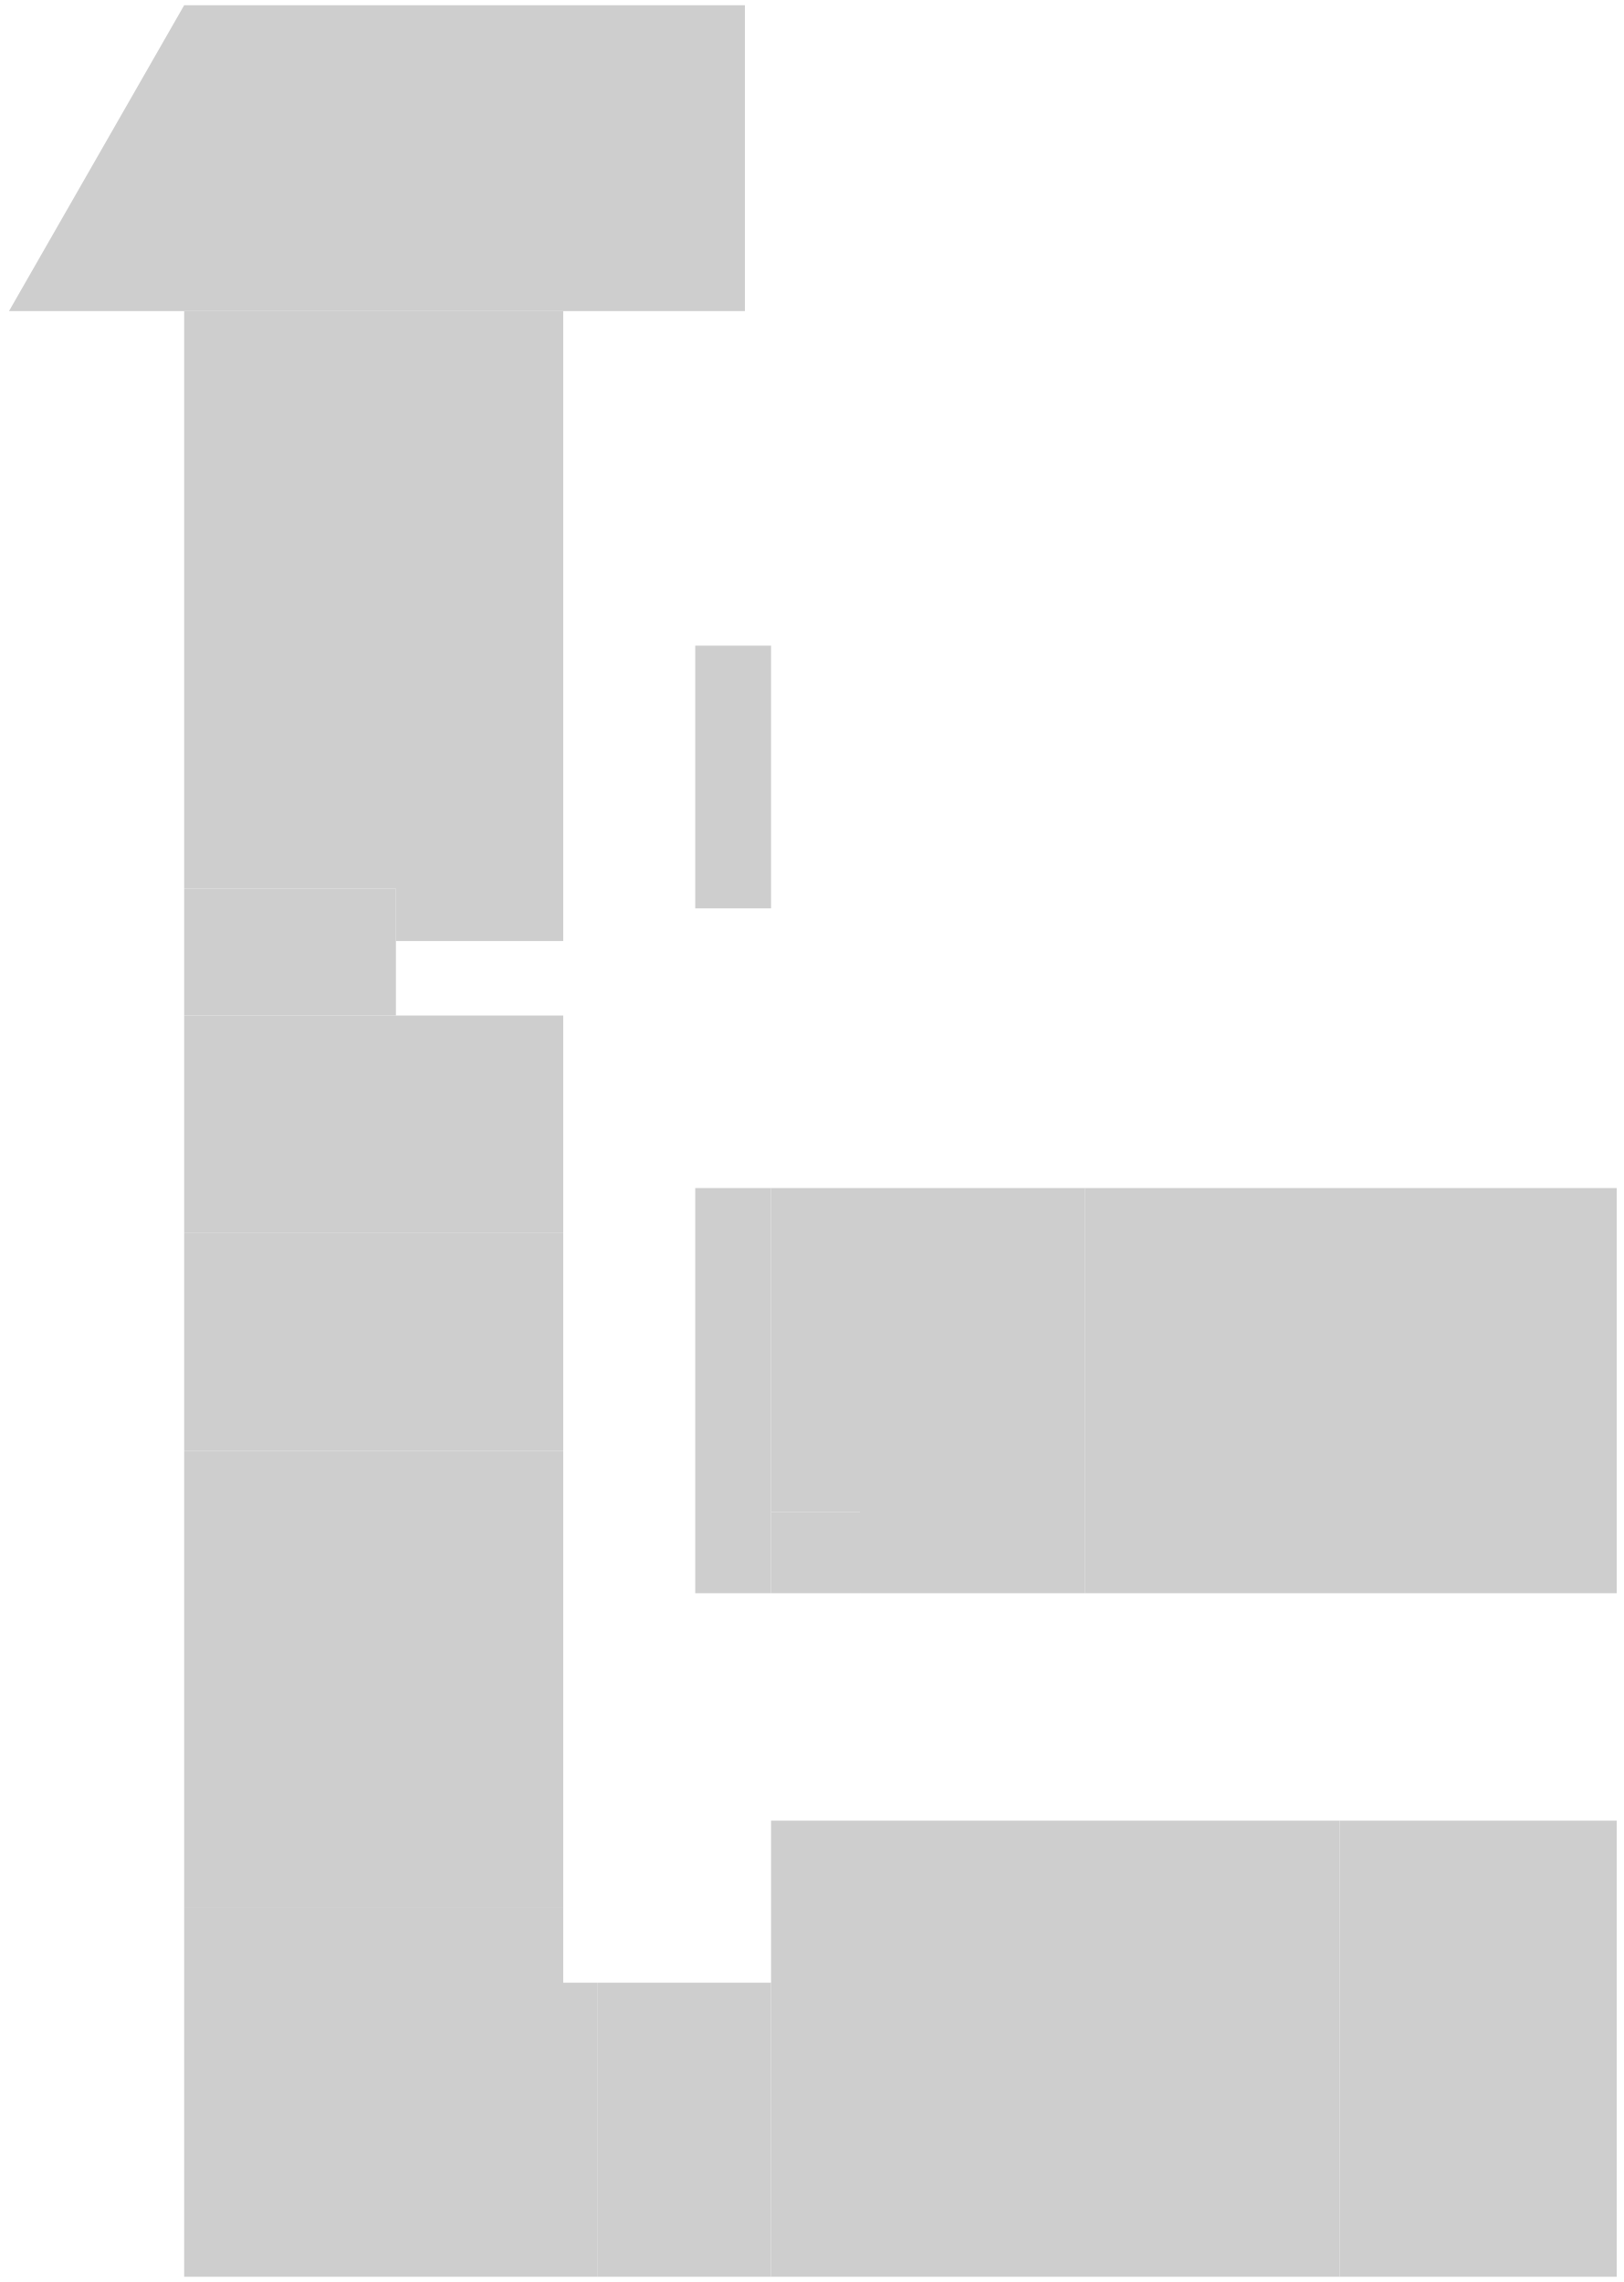
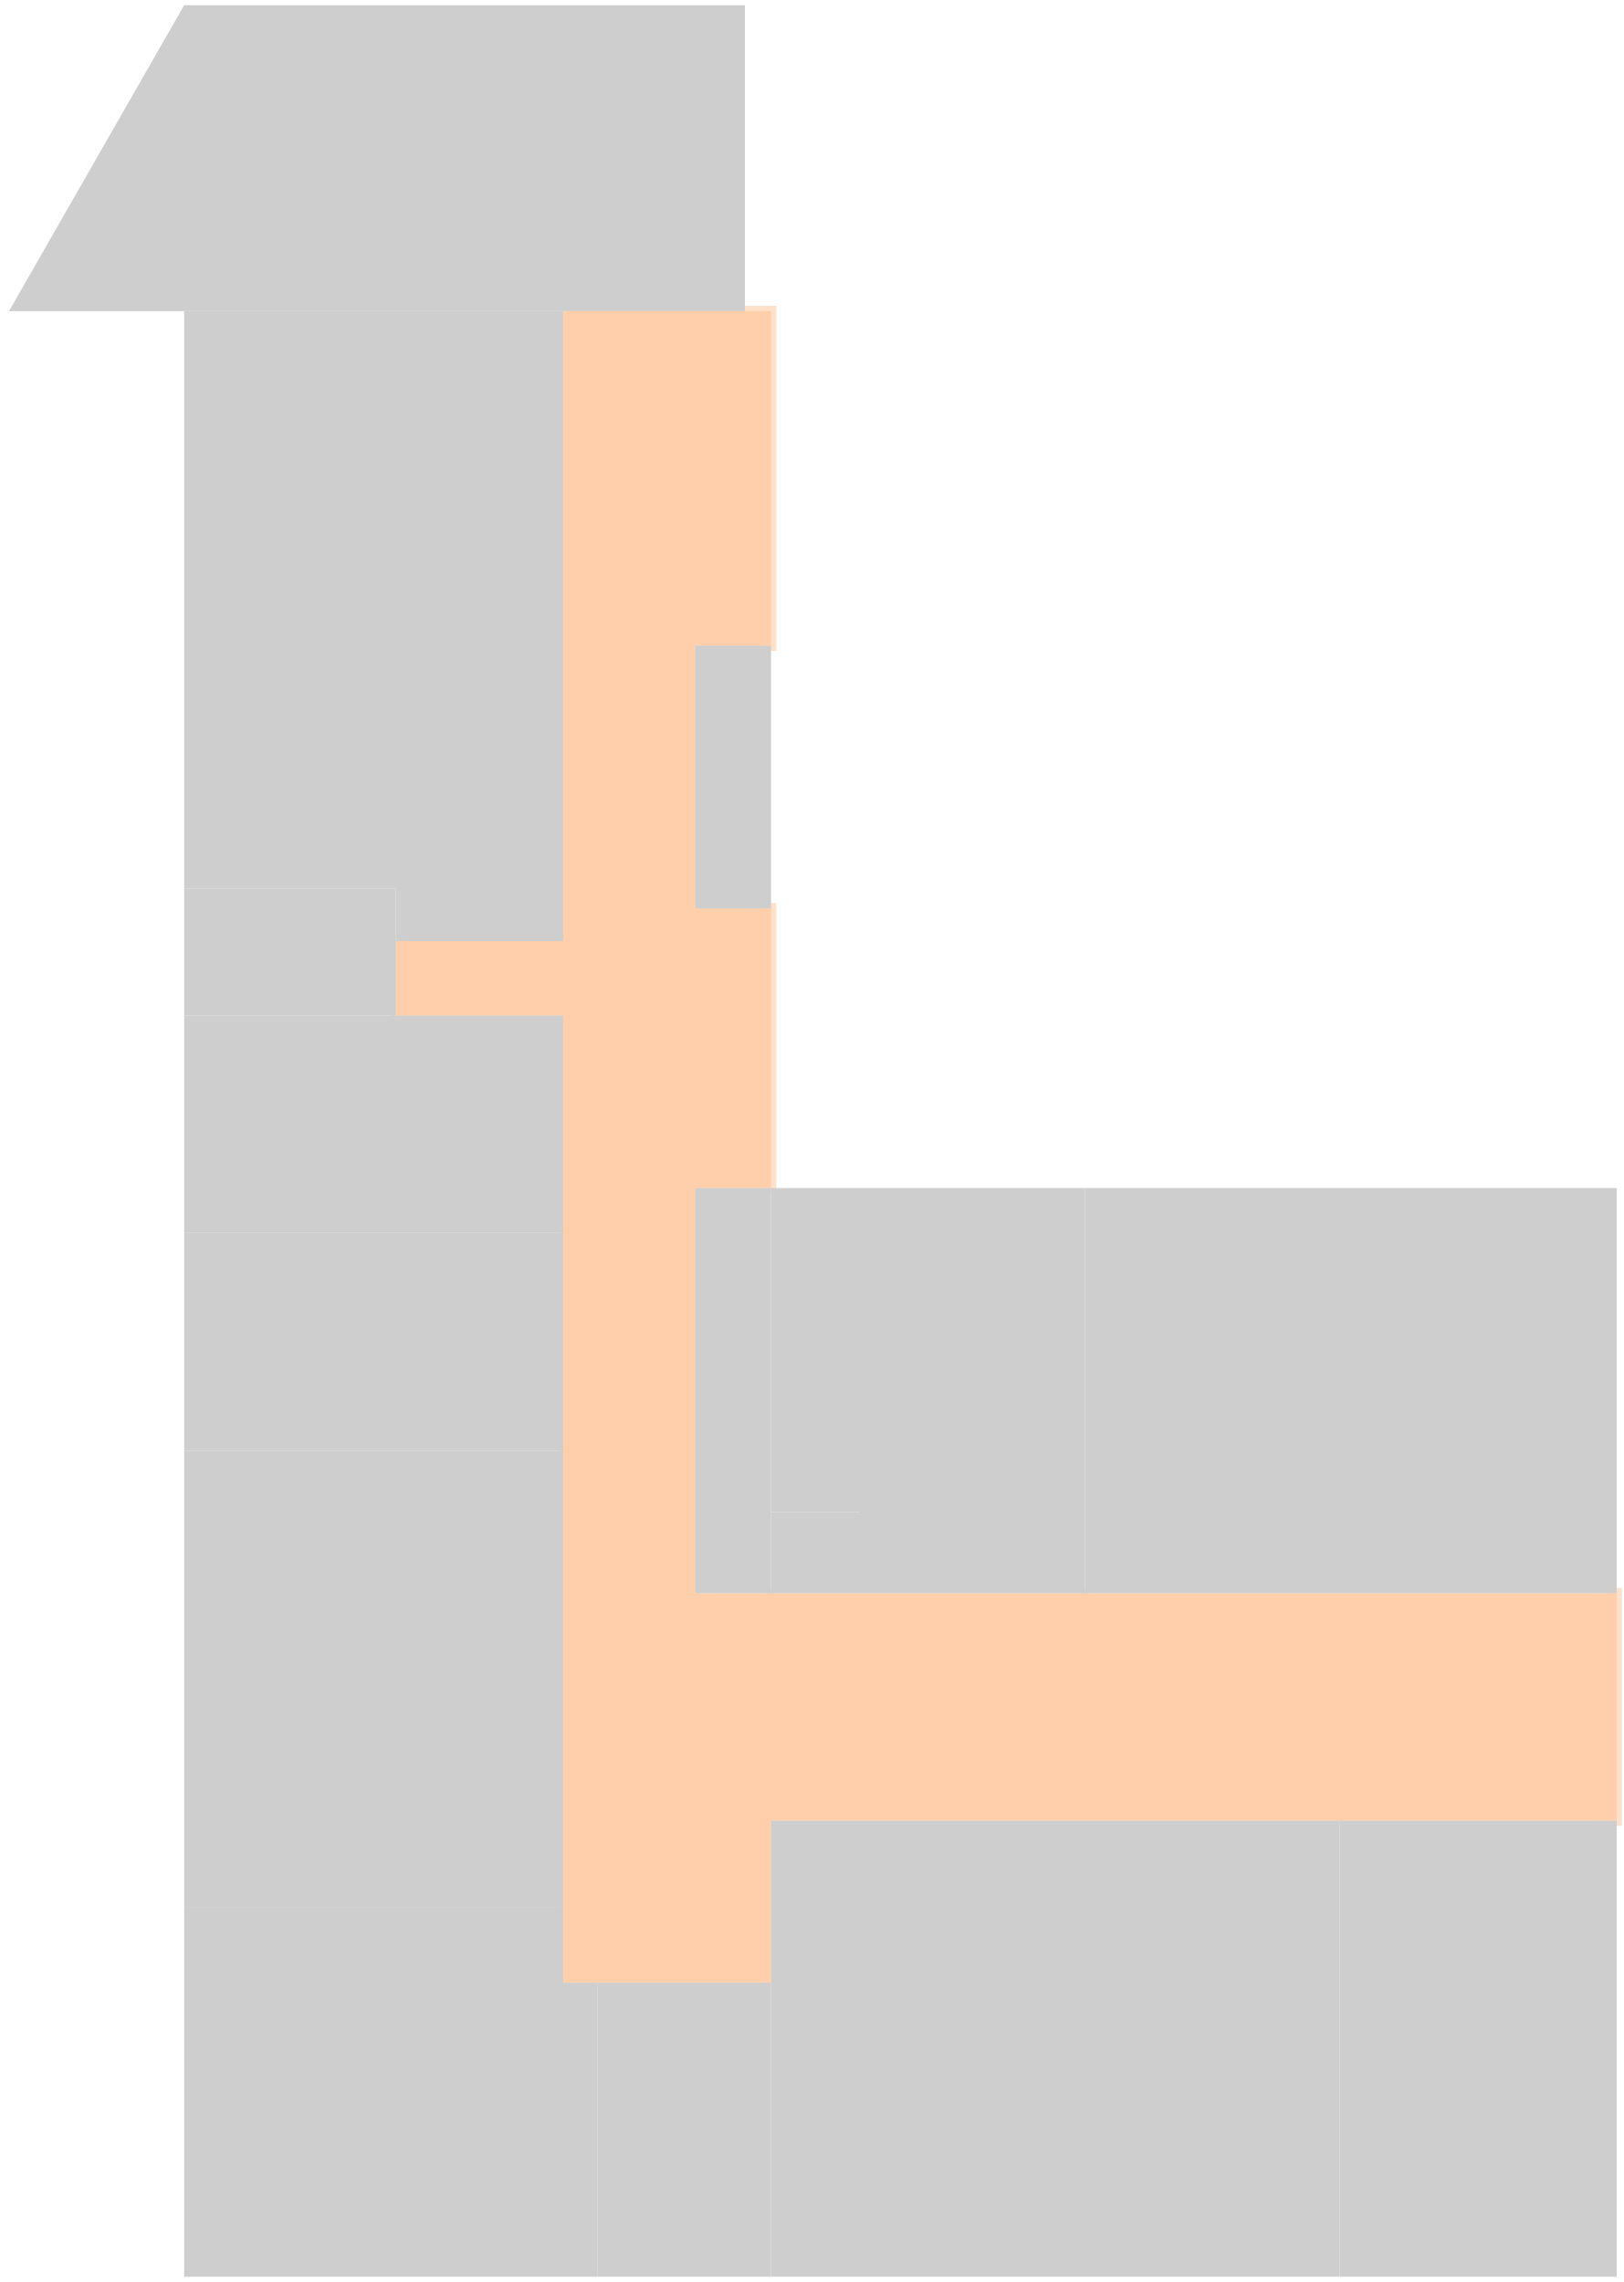
<svg xmlns="http://www.w3.org/2000/svg" width="621" height="873" viewBox="0 0 621 873" fill="none">
+   <path fill-rule="evenodd" clip-rule="evenodd" d="M618.45 696.5H512.45H294.95V758.5H228.45H215.45V729.5V555V471.5L215.45 388.5H151.45V360H215.45L215.45 119H284.95H294.95V247H265.95V347.5H294.95V454.5H265.95V609.5H294.95H328.95H414.95H618.45V696.5Z" fill="#FFCEAA" stroke="#FFCEAA" stroke-opacity="0.62" stroke-width="4" />
  <polygon id="66" fill="#cecece" points=" 618.45,609.5 414.95,609.5 414.95,454.5 618.45,454.5 618.45,609.5" />
  <polygon id="65" fill="#cecece" points=" 618.45,871 512.45,871 512.45,696.5 618.45,696.5 618.45,871" />
  <polygon id="64" fill="#cecece" points=" 512.45,696.5 512.45,871 294.95,871 294.95,758.5 294.95,696.5 512.45,696.5" />
  <polygon id="67" fill="#cecece" points=" 414.95,454.5 414.95,609.5 328.95,609.5 328.95,578.5 294.95,578.5 294.95,454.5 414.95,454.5" />
  <polygon id="ascensor1" fill="#cecece" points=" 328.95,578.5 328.95,609.5 294.95,609.5 294.95,578.5 328.95,578.5" />
  <polygon id="68" fill="#cecece" points=" 294.95,454.5 294.95,578.5 294.95,609.5 265.95,609.5 265.95,454.5 294.95,454.5" />
  <polygon id="escaleras3" fill="#cecece" points=" 294.95,247 294.95,347.5 265.95,347.5 265.95,247 294.95,247" />
  <polygon id="baño4" fill="#cecece" points=" 294.95,758.5 294.95,871 228.45,871 228.45,758.5 294.95,758.5" />
  <polygon id="57" fill="#cecece" points=" 215.45,119 70.45,119 3.45,119 70.45,2 284.95,2 284.95,119 215.45,119" />
  <polygon id="58" fill="#cecece" points=" 70.45,119 215.45,119 215.45,360 151.45,360 151.45,340 70.45,340 70.45,119" />
  <polygon id="59" fill="#cecece" points=" 151.45,340 151.45,360 151.45,388.5 70.45,388.5 70.45,340 151.45,340" />
  <polygon id="60" fill="#cecece" points=" 70.45,388.5 151.45,388.5 215.45,388.5 215.45,471.5 70.45,471.5 70.45,388.5" />
  <polygon id="61" fill="#cecece" points=" 70.45,471.5 215.45,471.5 215.45,555 70.45,555 70.45,471.5" />
  <polygon id="62" fill="#cecece" points=" 70.45,555 215.45,555 215.45,729.5 70.45,729.5 70.45,555" />
  <polygon id="63" fill="#cecece" points=" 228.45,758.5 228.45,871 70.45,871 70.45,729.5 215.45,729.5 215.45,758.5 228.45,758.5" />
</svg>
